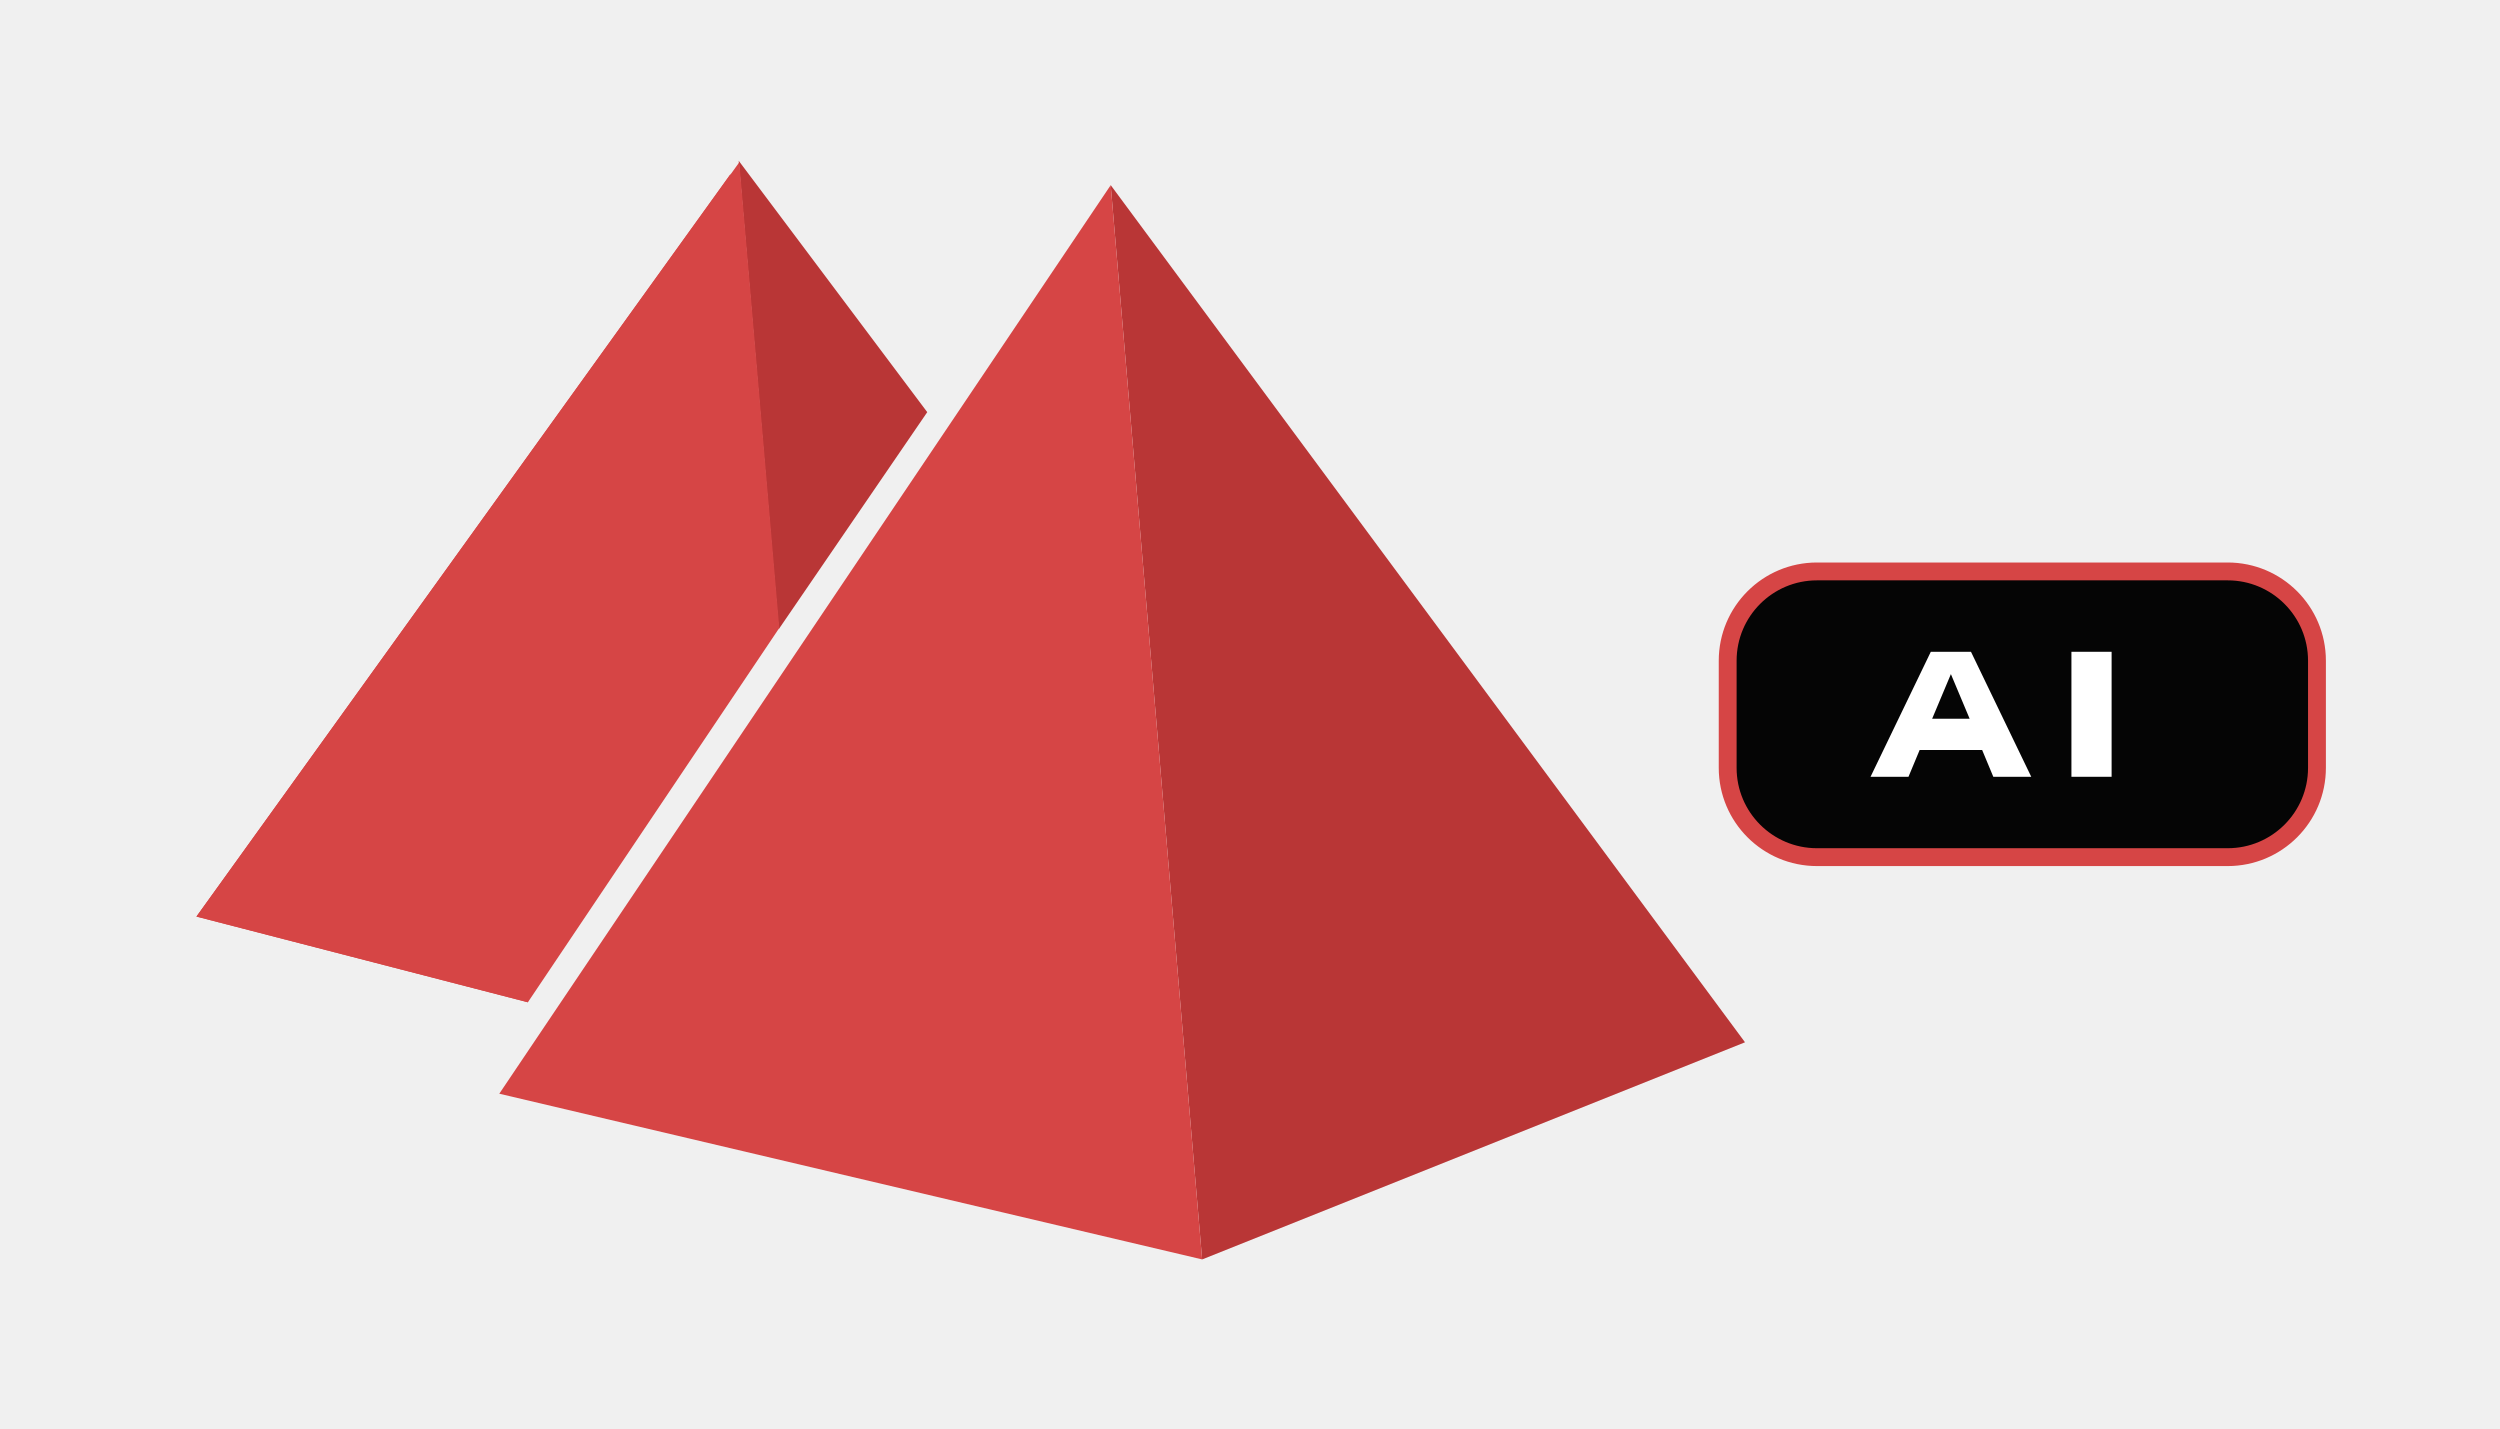
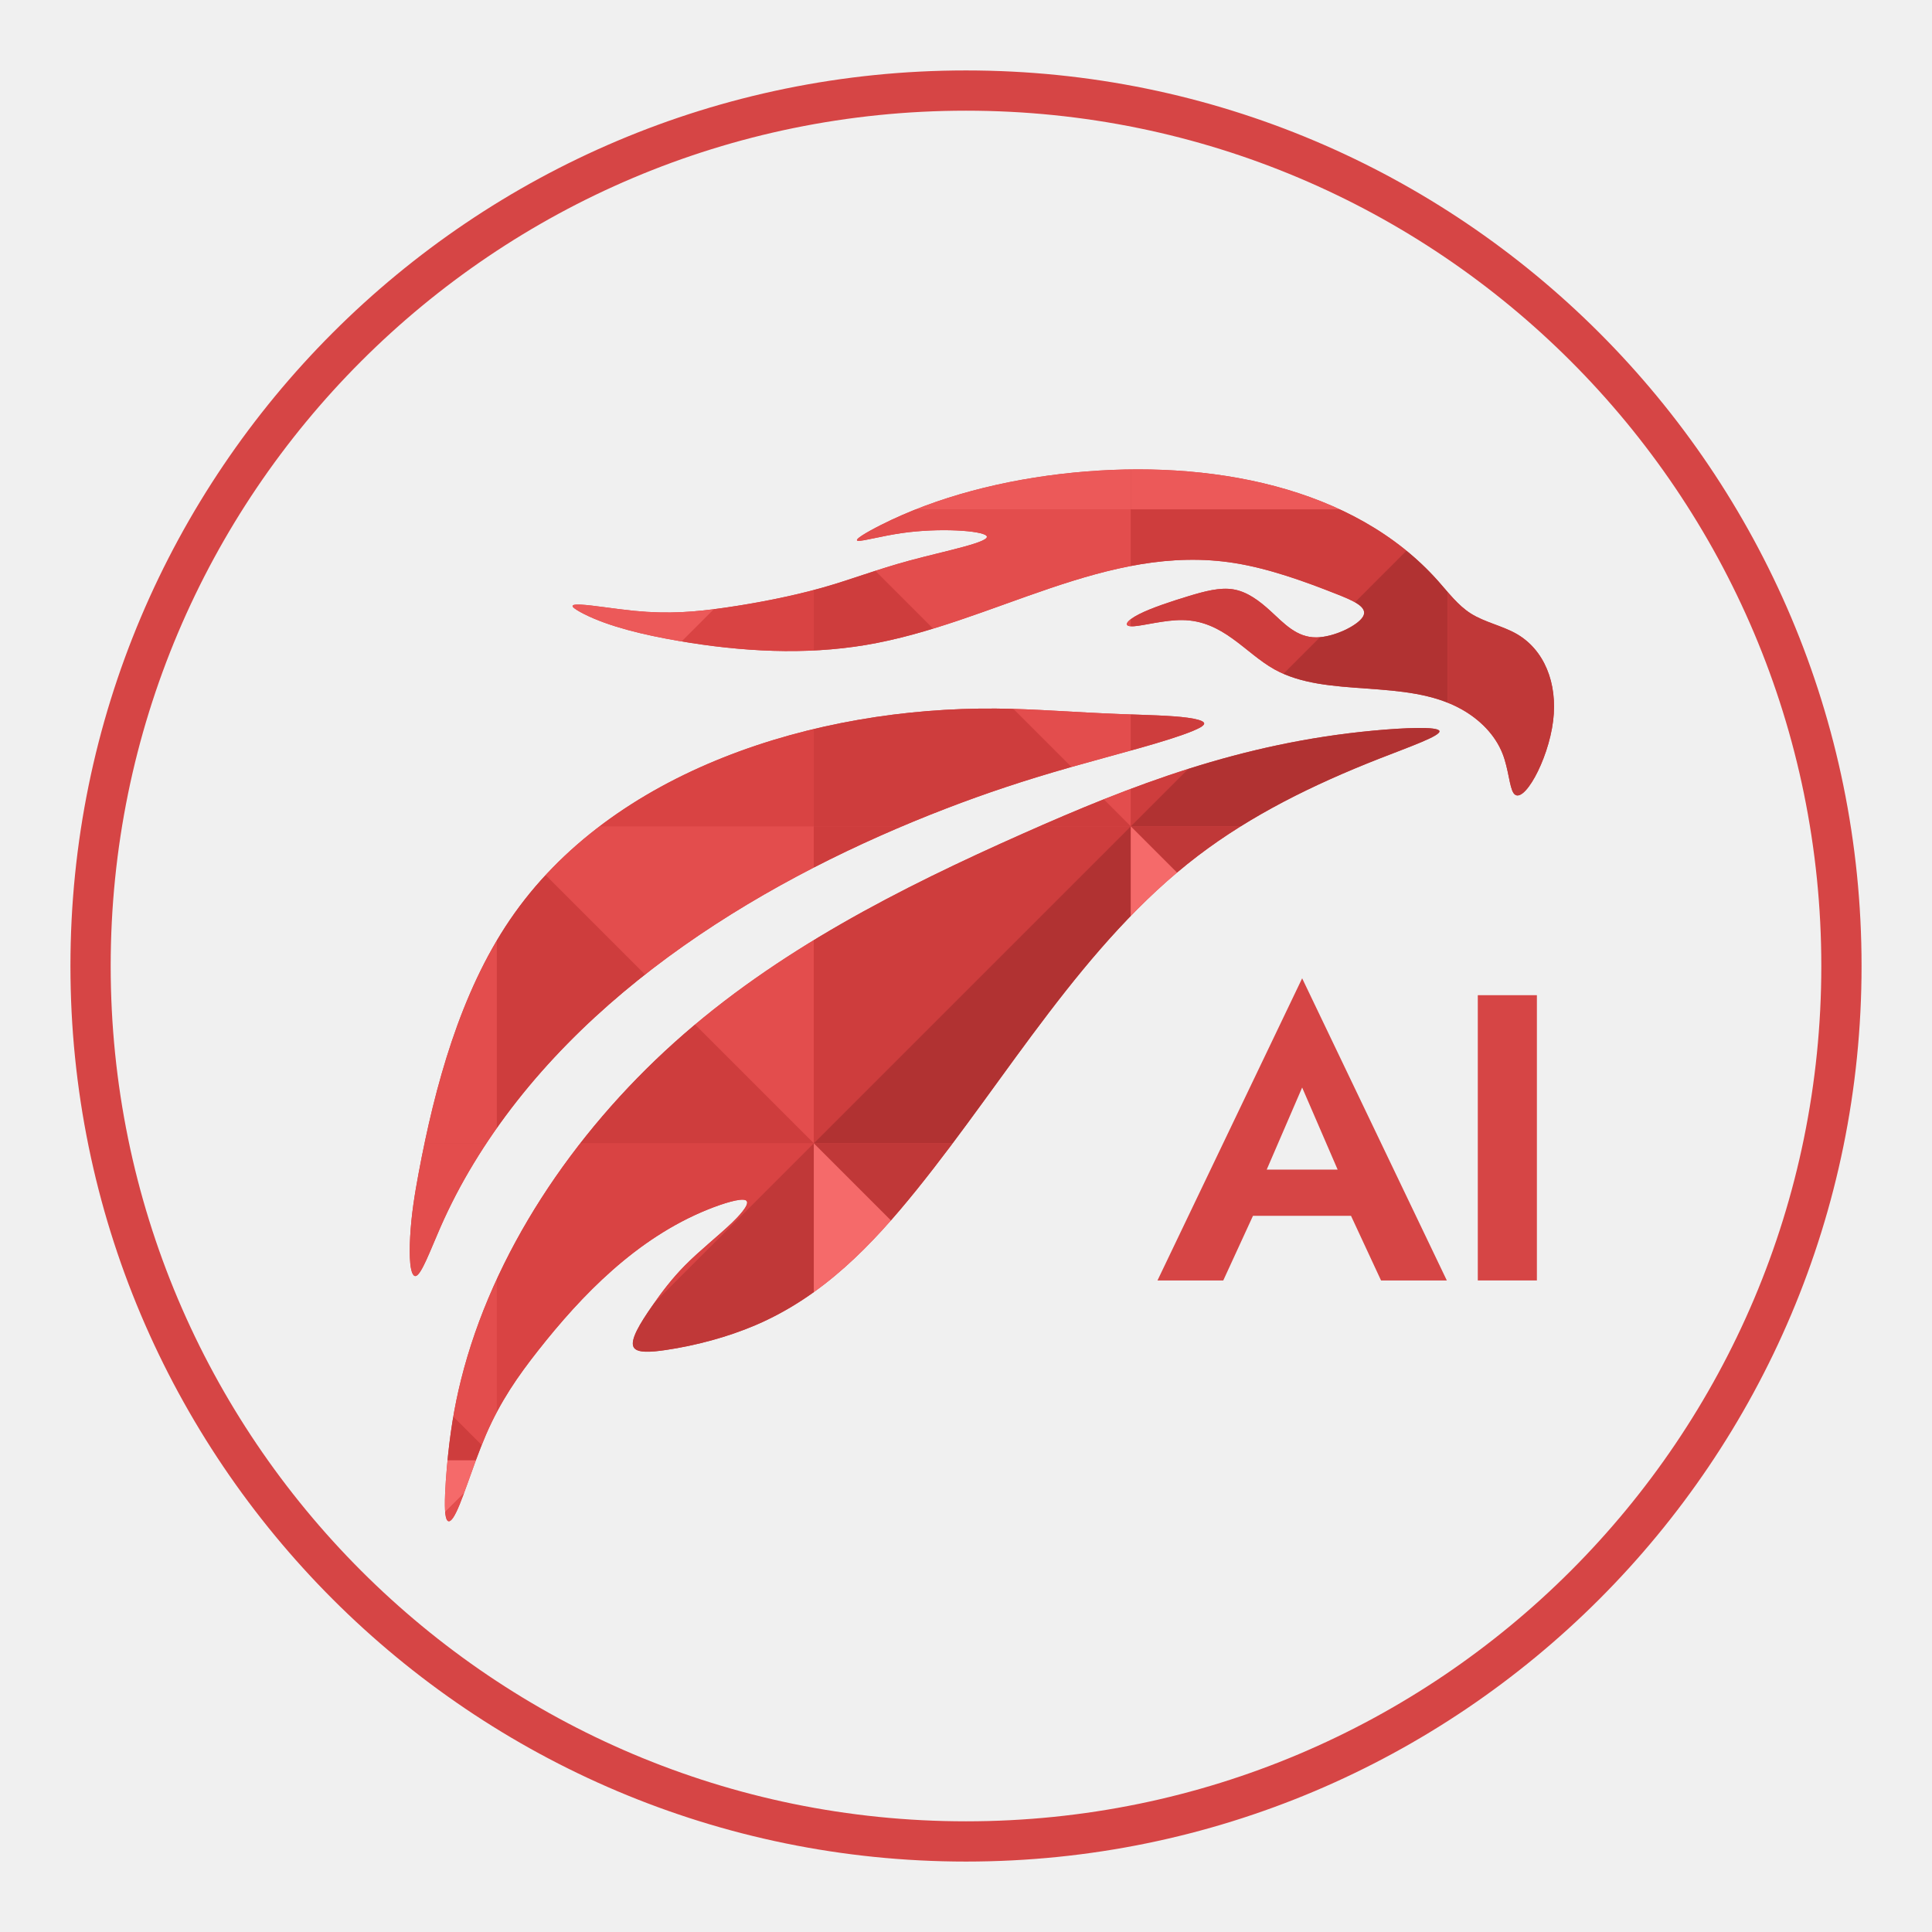
- <svg xmlns="http://www.w3.org/2000/svg" viewBox="0 0 560 320" width="560" height="320" role="img" aria-labelledby="title desc">
-   <g transform="translate(44 36) scale(1.28)">
-     <path d="M160 4.274L271 154.274L176 192.274L160 4.274Z" fill="#b93636" />
-     <path d="M94.894 0L127.894 44L101.894 82L94.894 0Z" fill="#b93636" />
-     <path d="M160 4.274L176 192.274L53 163.274L160 4.274Z" fill="#d64545" />
-     <path d="M93.5 2.274L58 147.274L0 132.274L93.5 2.274Z" fill="#d64545" />
-     <path d="M95 0.274L102 81.774L58 147.274L0 132.274L95 0.274Z" fill="#d64545" />
+ <svg xmlns="http://www.w3.org/2000/svg" viewBox="-20 -22.5 384 384" width="384" height="384" role="img" aria-labelledby="title desc" shape-rendering="geometricPrecision">
+   <defs>
+     <clipPath id="avatar-silhouette" clipPathUnits="userSpaceOnUse">
+       <path d="M 193.337 71.437 C 179.523 72.804 166.143 76.270 155.109 81.836 C 152.194 83.307 149.443 84.924 150.585 84.998 C 151.542 85.060 155.229 84.040 159.126 83.471 C 166.749 82.358 175.175 82.970 176.072 84.002 C 177.118 85.207 167.914 86.984 160.769 88.921 C 154.095 90.732 149.217 92.682 143.378 94.327 C 137.368 96.020 130.340 97.389 123.921 98.307 C 118.198 99.125 112.959 99.585 106.109 98.915 C 102.236 98.536 97.847 97.795 95.476 97.675 C 94.244 97.612 93.557 97.717 93.880 98.137 C 94.143 98.479 95.077 99.029 96.093 99.544 C 101.042 102.048 107.955 103.696 114.903 104.889 C 127.405 107.037 140.023 107.712 152.030 105.704 C 177.333 101.471 199.927 85.321 225.434 89.419 C 232.291 90.520 239.359 93.086 245.621 95.561 C 248.954 96.878 252.059 98.170 250.884 100.094 C 249.810 101.854 245.160 104.141 241.661 104.183 C 237.697 104.230 235.209 101.395 232.481 98.908 C 230.259 96.884 227.878 95.091 225.118 94.638 C 222.474 94.205 219.484 95.003 216.215 95.992 C 212.659 97.068 208.774 98.370 206.413 99.568 C 203.725 100.931 203.010 102.158 205.472 101.964 C 207.459 101.808 211.518 100.725 214.910 100.743 C 223.100 100.788 227.402 107.252 233.306 110.543 C 243.779 116.380 259.294 112.235 270.463 118.457 C 274.037 120.447 277.166 123.499 278.663 127.345 C 279.852 130.399 280.012 133.952 280.832 135.139 C 282.651 137.772 287.717 128.748 288.698 120.773 C 289.626 113.233 286.903 106.630 281.441 103.495 C 278.626 101.879 275.084 101.184 272.326 99.434 C 269.774 97.815 267.893 95.293 265.831 92.975 C 249.067 74.128 220.371 68.762 193.337 71.437 Z M 178.002 118.334 C 142.068 118.022 101.572 130.558 81.331 160.353 C 71.478 174.856 66.424 193.448 63.217 210.603 C 62.431 214.806 61.757 218.921 61.522 223.335 C 61.420 225.250 61.400 227.221 61.549 228.661 C 61.718 230.299 62.105 231.249 62.647 231.118 C 63.764 230.847 65.541 225.984 67.492 221.529 C 69.501 216.943 71.694 212.789 74.109 208.799 C 95.174 173.994 133.141 151.628 168.097 138.180 C 175.932 135.166 183.615 132.600 192.743 130.002 C 201.739 127.443 212.138 124.853 217.203 122.728 C 218.624 122.132 219.626 121.572 219.262 121.101 C 218.964 120.714 217.750 120.387 216.054 120.154 C 212.772 119.705 207.685 119.612 203.040 119.439 C 193.531 119.087 185.876 118.402 178.002 118.334 Z M 252.931 122.720 C 226.526 125.198 205.054 133.528 183.260 143.211 C 159.027 153.977 134.396 166.416 114.033 184.707 C 93.865 202.823 77.884 226.679 71.625 251.775 C 70.291 257.125 69.398 262.532 68.814 269.248 C 68.513 272.713 68.293 276.528 68.518 278.403 C 68.728 280.162 69.329 280.215 70.045 279.181 C 71.658 276.851 73.854 268.997 76.583 262.676 C 79.482 255.959 82.982 250.973 86.966 245.910 C 95.593 234.950 106.489 223.628 120.660 217.910 C 123.831 216.630 127.166 215.631 128.165 216.036 C 129.187 216.451 127.761 218.337 125.527 220.499 C 122.902 223.038 119.164 225.958 116.143 229.016 C 113.571 231.620 111.519 234.324 109.510 237.227 C 107.310 240.407 105.160 243.826 105.938 245.259 C 106.604 246.485 109.413 246.256 112.384 245.815 C 118.149 244.960 124.521 243.306 130.224 240.860 C 143.610 235.116 153.305 225.002 162.234 213.924 C 180.375 191.419 195.358 164.932 218.075 147.612 C 228.636 139.560 240.869 133.489 254.208 128.261 C 260.224 125.904 266.465 123.717 266.088 122.780 C 265.723 121.874 259.189 122.133 252.931 122.720 Z" />
+     </clipPath>
+   </defs>
+   <path id="avatar-silhouette-path" d="M 193.337 71.437 C 179.523 72.804 166.143 76.270 155.109 81.836 C 152.194 83.307 149.443 84.924 150.585 84.998 C 151.542 85.060 155.229 84.040 159.126 83.471 C 166.749 82.358 175.175 82.970 176.072 84.002 C 177.118 85.207 167.914 86.984 160.769 88.921 C 154.095 90.732 149.217 92.682 143.378 94.327 C 137.368 96.020 130.340 97.389 123.921 98.307 C 118.198 99.125 112.959 99.585 106.109 98.915 C 102.236 98.536 97.847 97.795 95.476 97.675 C 94.244 97.612 93.557 97.717 93.880 98.137 C 94.143 98.479 95.077 99.029 96.093 99.544 C 101.042 102.048 107.955 103.696 114.903 104.889 C 127.405 107.037 140.023 107.712 152.030 105.704 C 177.333 101.471 199.927 85.321 225.434 89.419 C 232.291 90.520 239.359 93.086 245.621 95.561 C 248.954 96.878 252.059 98.170 250.884 100.094 C 249.810 101.854 245.160 104.141 241.661 104.183 C 237.697 104.230 235.209 101.395 232.481 98.908 C 230.259 96.884 227.878 95.091 225.118 94.638 C 222.474 94.205 219.484 95.003 216.215 95.992 C 212.659 97.068 208.774 98.370 206.413 99.568 C 203.725 100.931 203.010 102.158 205.472 101.964 C 207.459 101.808 211.518 100.725 214.910 100.743 C 223.100 100.788 227.402 107.252 233.306 110.543 C 243.779 116.380 259.294 112.235 270.463 118.457 C 274.037 120.447 277.166 123.499 278.663 127.345 C 279.852 130.399 280.012 133.952 280.832 135.139 C 282.651 137.772 287.717 128.748 288.698 120.773 C 289.626 113.233 286.903 106.630 281.441 103.495 C 278.626 101.879 275.084 101.184 272.326 99.434 C 269.774 97.815 267.893 95.293 265.831 92.975 C 249.067 74.128 220.371 68.762 193.337 71.437 Z M 178.002 118.334 C 142.068 118.022 101.572 130.558 81.331 160.353 C 71.478 174.856 66.424 193.448 63.217 210.603 C 62.431 214.806 61.757 218.921 61.522 223.335 C 61.420 225.250 61.400 227.221 61.549 228.661 C 61.718 230.299 62.105 231.249 62.647 231.118 C 63.764 230.847 65.541 225.984 67.492 221.529 C 69.501 216.943 71.694 212.789 74.109 208.799 C 95.174 173.994 133.141 151.628 168.097 138.180 C 175.932 135.166 183.615 132.600 192.743 130.002 C 201.739 127.443 212.138 124.853 217.203 122.728 C 218.624 122.132 219.626 121.572 219.262 121.101 C 218.964 120.714 217.750 120.387 216.054 120.154 C 212.772 119.705 207.685 119.612 203.040 119.439 C 193.531 119.087 185.876 118.402 178.002 118.334 Z M 252.931 122.720 C 226.526 125.198 205.054 133.528 183.260 143.211 C 159.027 153.977 134.396 166.416 114.033 184.707 C 93.865 202.823 77.884 226.679 71.625 251.775 C 70.291 257.125 69.398 262.532 68.814 269.248 C 68.513 272.713 68.293 276.528 68.518 278.403 C 68.728 280.162 69.329 280.215 70.045 279.181 C 71.658 276.851 73.854 268.997 76.583 262.676 C 79.482 255.959 82.982 250.973 86.966 245.910 C 95.593 234.950 106.489 223.628 120.660 217.910 C 123.831 216.630 127.166 215.631 128.165 216.036 C 129.187 216.451 127.761 218.337 125.527 220.499 C 122.902 223.038 119.164 225.958 116.143 229.016 C 113.571 231.620 111.519 234.324 109.510 237.227 C 107.310 240.407 105.160 243.826 105.938 245.259 C 106.604 246.485 109.413 246.256 112.384 245.815 C 118.149 244.960 124.521 243.306 130.224 240.860 C 143.610 235.116 153.305 225.002 162.234 213.924 C 180.375 191.419 195.358 164.932 218.075 147.612 C 228.636 139.560 240.869 133.489 254.208 128.261 C 260.224 125.904 266.465 123.717 266.088 122.780 C 265.723 121.874 259.189 122.133 252.931 122.720 Z" fill="#d64545" />
+   <g id="horus-lowpoly-mark" clip-path="url(#avatar-silhouette)" data-facets="24">
+     <polygon points="204.75,15.75 204.75,78.75 141.75,78.75" fill="#ec5959" />
+     <polygon points="204.75,15.75 267.75,78.75 204.75,78.75" fill="#ec5959" />
+     <polygon points="78.75,78.75 141.75,78.75 78.75,141.75" fill="#ec5959" />
+     <polygon points="141.75,78.75 141.75,141.75 78.75,141.75" fill="#d94343" />
+     <polygon points="141.75,78.75 204.75,78.75 204.75,141.75" fill="#e34d4d" />
+     <polygon points="141.75,78.75 204.75,141.75 141.75,141.75" fill="#ce3d3d" />
+     <polygon points="204.75,78.75 267.75,78.75 204.75,141.75" fill="#ce3d3d" />
+     <polygon points="267.75,78.75 267.75,141.75 204.75,141.75" fill="#b13232" />
+     <polygon points="267.75,78.75 330.75,141.75 267.75,141.75" fill="#c03838" />
+     <polygon points="78.75,141.75 78.75,204.75 15.75,204.75" fill="#e34d4d" />
+     <polygon points="78.75,141.75 141.75,141.75 141.75,204.75" fill="#e34d4d" />
+     <polygon points="78.75,141.75 141.75,204.75 78.75,204.75" fill="#ce3d3d" />
+     <polygon points="141.75,141.75 204.75,141.75 141.75,204.75" fill="#ce3d3d" />
+     <polygon points="204.75,141.75 204.75,204.75 141.75,204.75" fill="#b13232" />
+     <polygon points="204.75,141.75 267.75,141.75 267.75,204.75" fill="#c03838" />
+     <polygon points="204.75,141.75 267.75,204.75 204.75,204.75" fill="#f56a6a" />
+     <polygon points="15.75,204.75 78.75,204.75 78.75,267.75" fill="#e34d4d" />
+     <polygon points="15.75,204.75 78.75,267.75 15.75,267.75" fill="#ce3d3d" />
+     <polygon points="78.75,204.75 141.75,204.75 78.75,267.75" fill="#d94343" />
+     <polygon points="141.75,204.75 141.75,267.75 78.75,267.75" fill="#c03838" />
+     <polygon points="141.75,204.75 204.75,204.75 204.75,267.75" fill="#c03838" />
+     <polygon points="141.75,204.75 204.75,267.75 141.75,267.75" fill="#f56a6a" />
+     <polygon points="15.75,267.75 78.75,267.75 15.75,330.75" fill="#f56a6a" />
+     <polygon points="78.75,267.75 78.75,330.75 15.75,330.75" fill="#e34d4d" />
  </g>
-   <g transform="translate(385 126)">
-     <rect x="2" y="2" width="132" height="64" rx="20" fill="#050505" stroke="#d64545" stroke-width="4" />
-     <path d="M34 48L47.5 20H56.5L70 48H61.5L59 42H45L42.5 48H34ZM47.8 35H56.2L52 25L47.8 35Z" fill="#ffffff" />
-     <path d="M79 20H88V48H79V20Z" fill="#ffffff" />
+   <g id="ai-signature" transform="translate(210 232) scale(0.081 -0.081)" fill="#d64545" aria-label="AI">
+     <path d="M172.715 158.569H542.715L525.573 271.999H189.858ZM355.715 473.426 461.143 229.57 459.286 193.712 549.285 0H710.717L355.715 741.429L0.714 0H162.145L254.145 200.141L251.43 231.856Z" transform="translate(0 0)" />
+     <path d="M75.714 700V0H220.717V700Z" transform="translate(711 0)" />
  </g>
+   <path id="moko-red-ring" d="M 350 169.5 A 178 178 0 1 0 -6 169.5 A 178 178 0 1 0 350 169.5 Z M 342 169.5 A 170 170 0 1 1 2 169.5 A 170 170 0 1 1 342 169.5 Z" fill="#d64545" fill-rule="evenodd" />
</svg>
